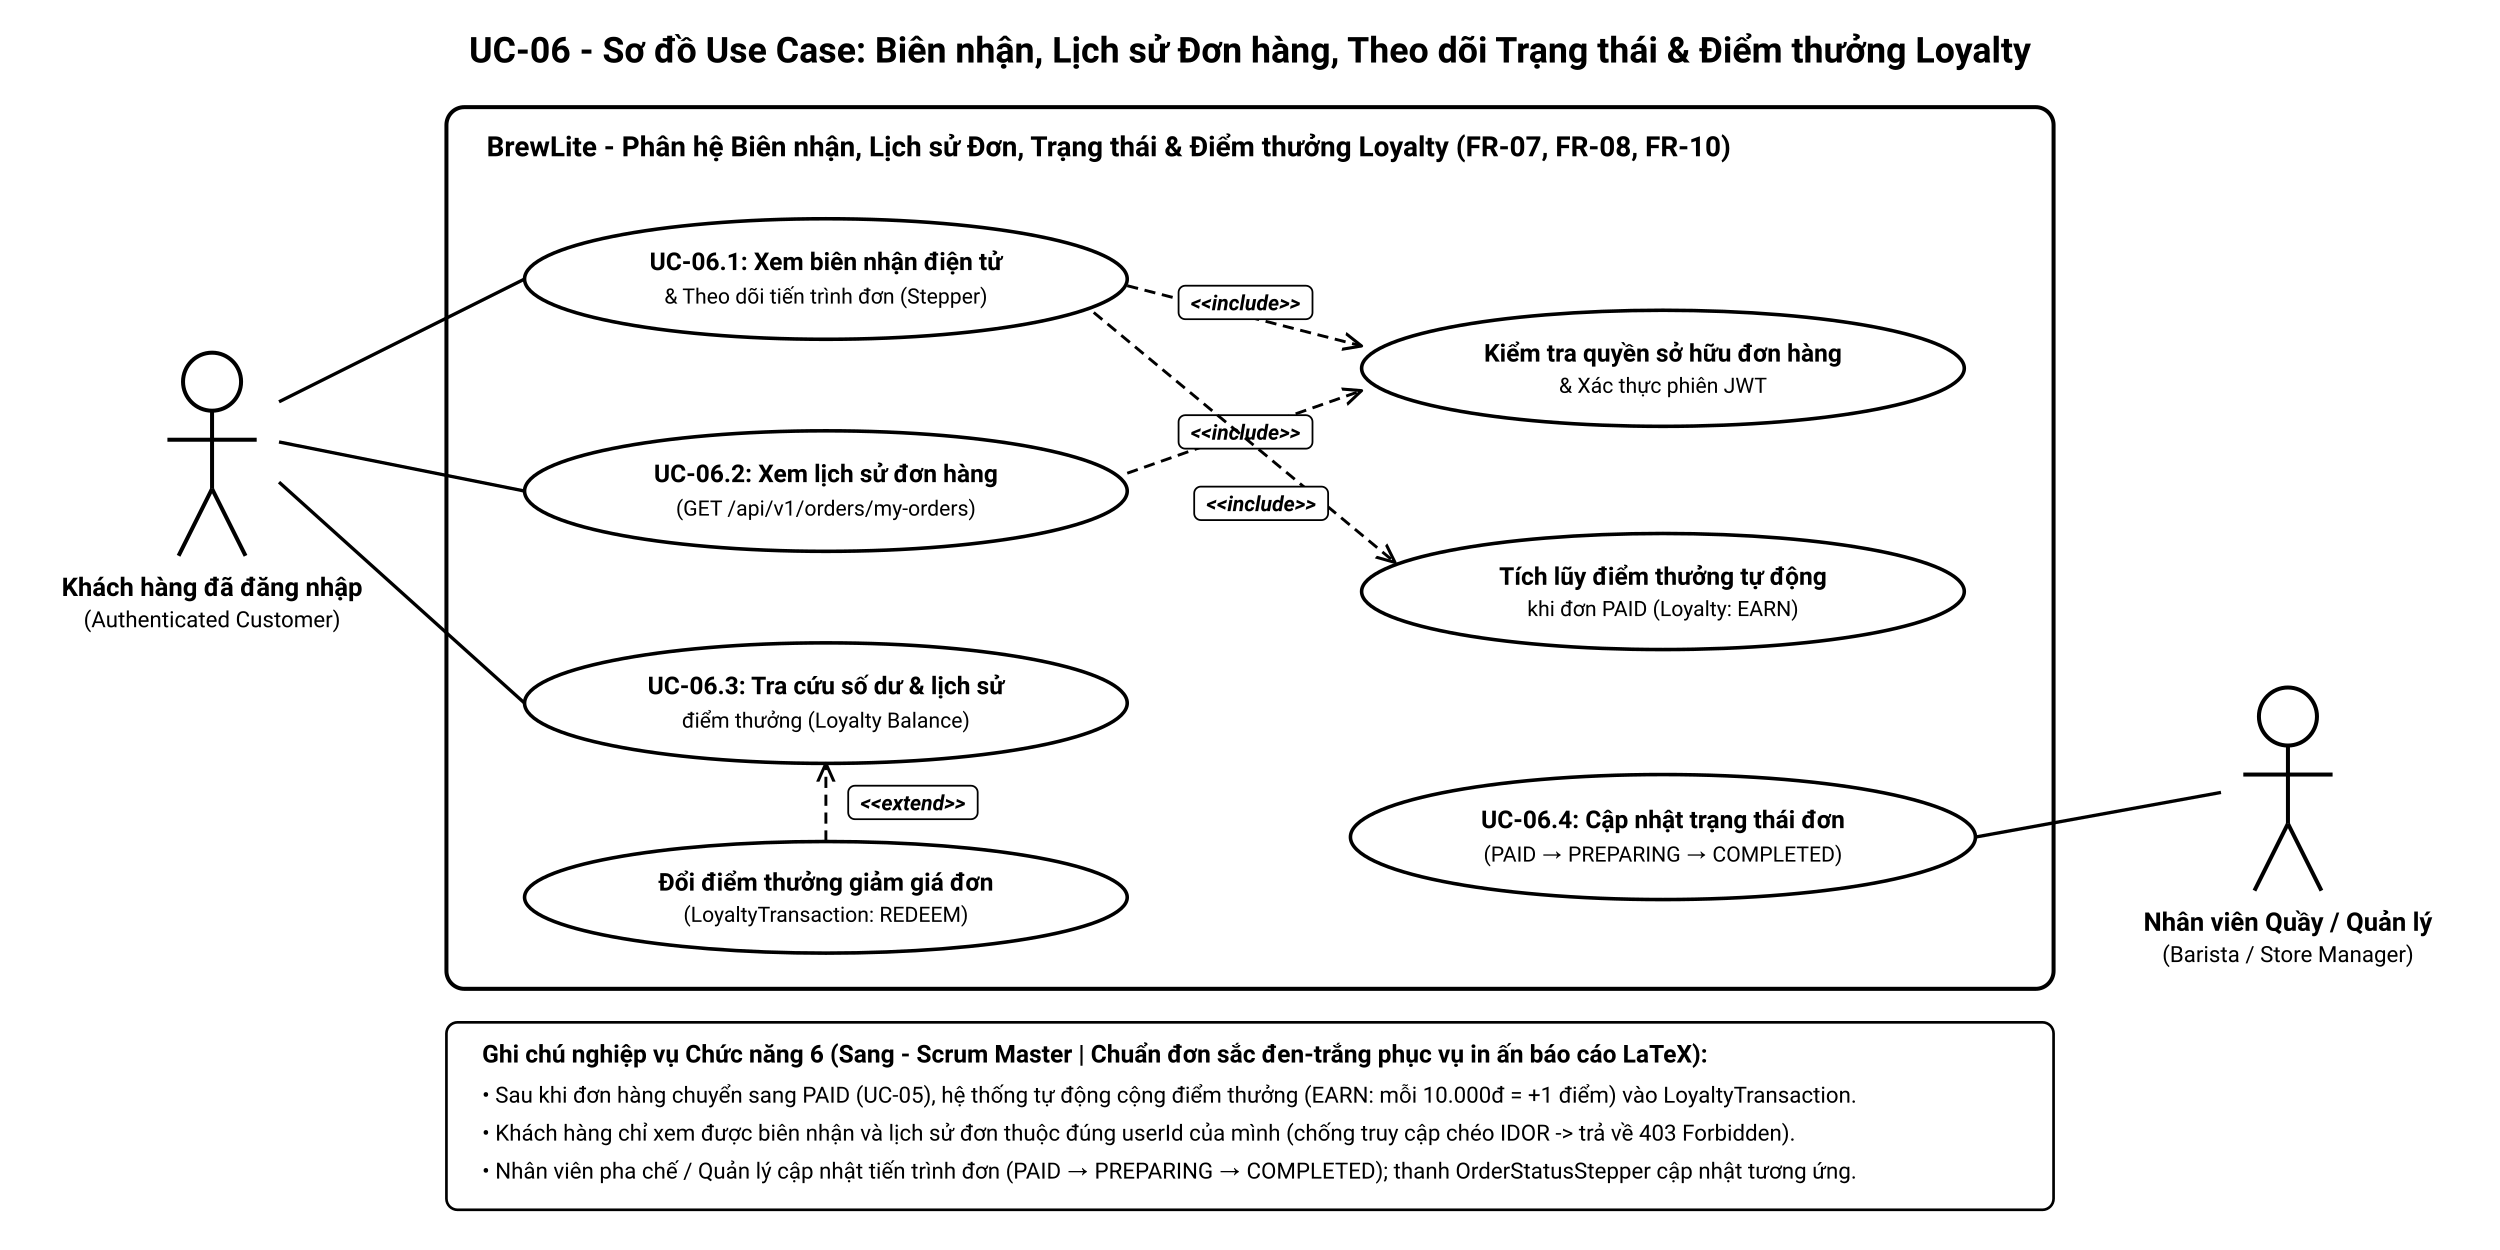
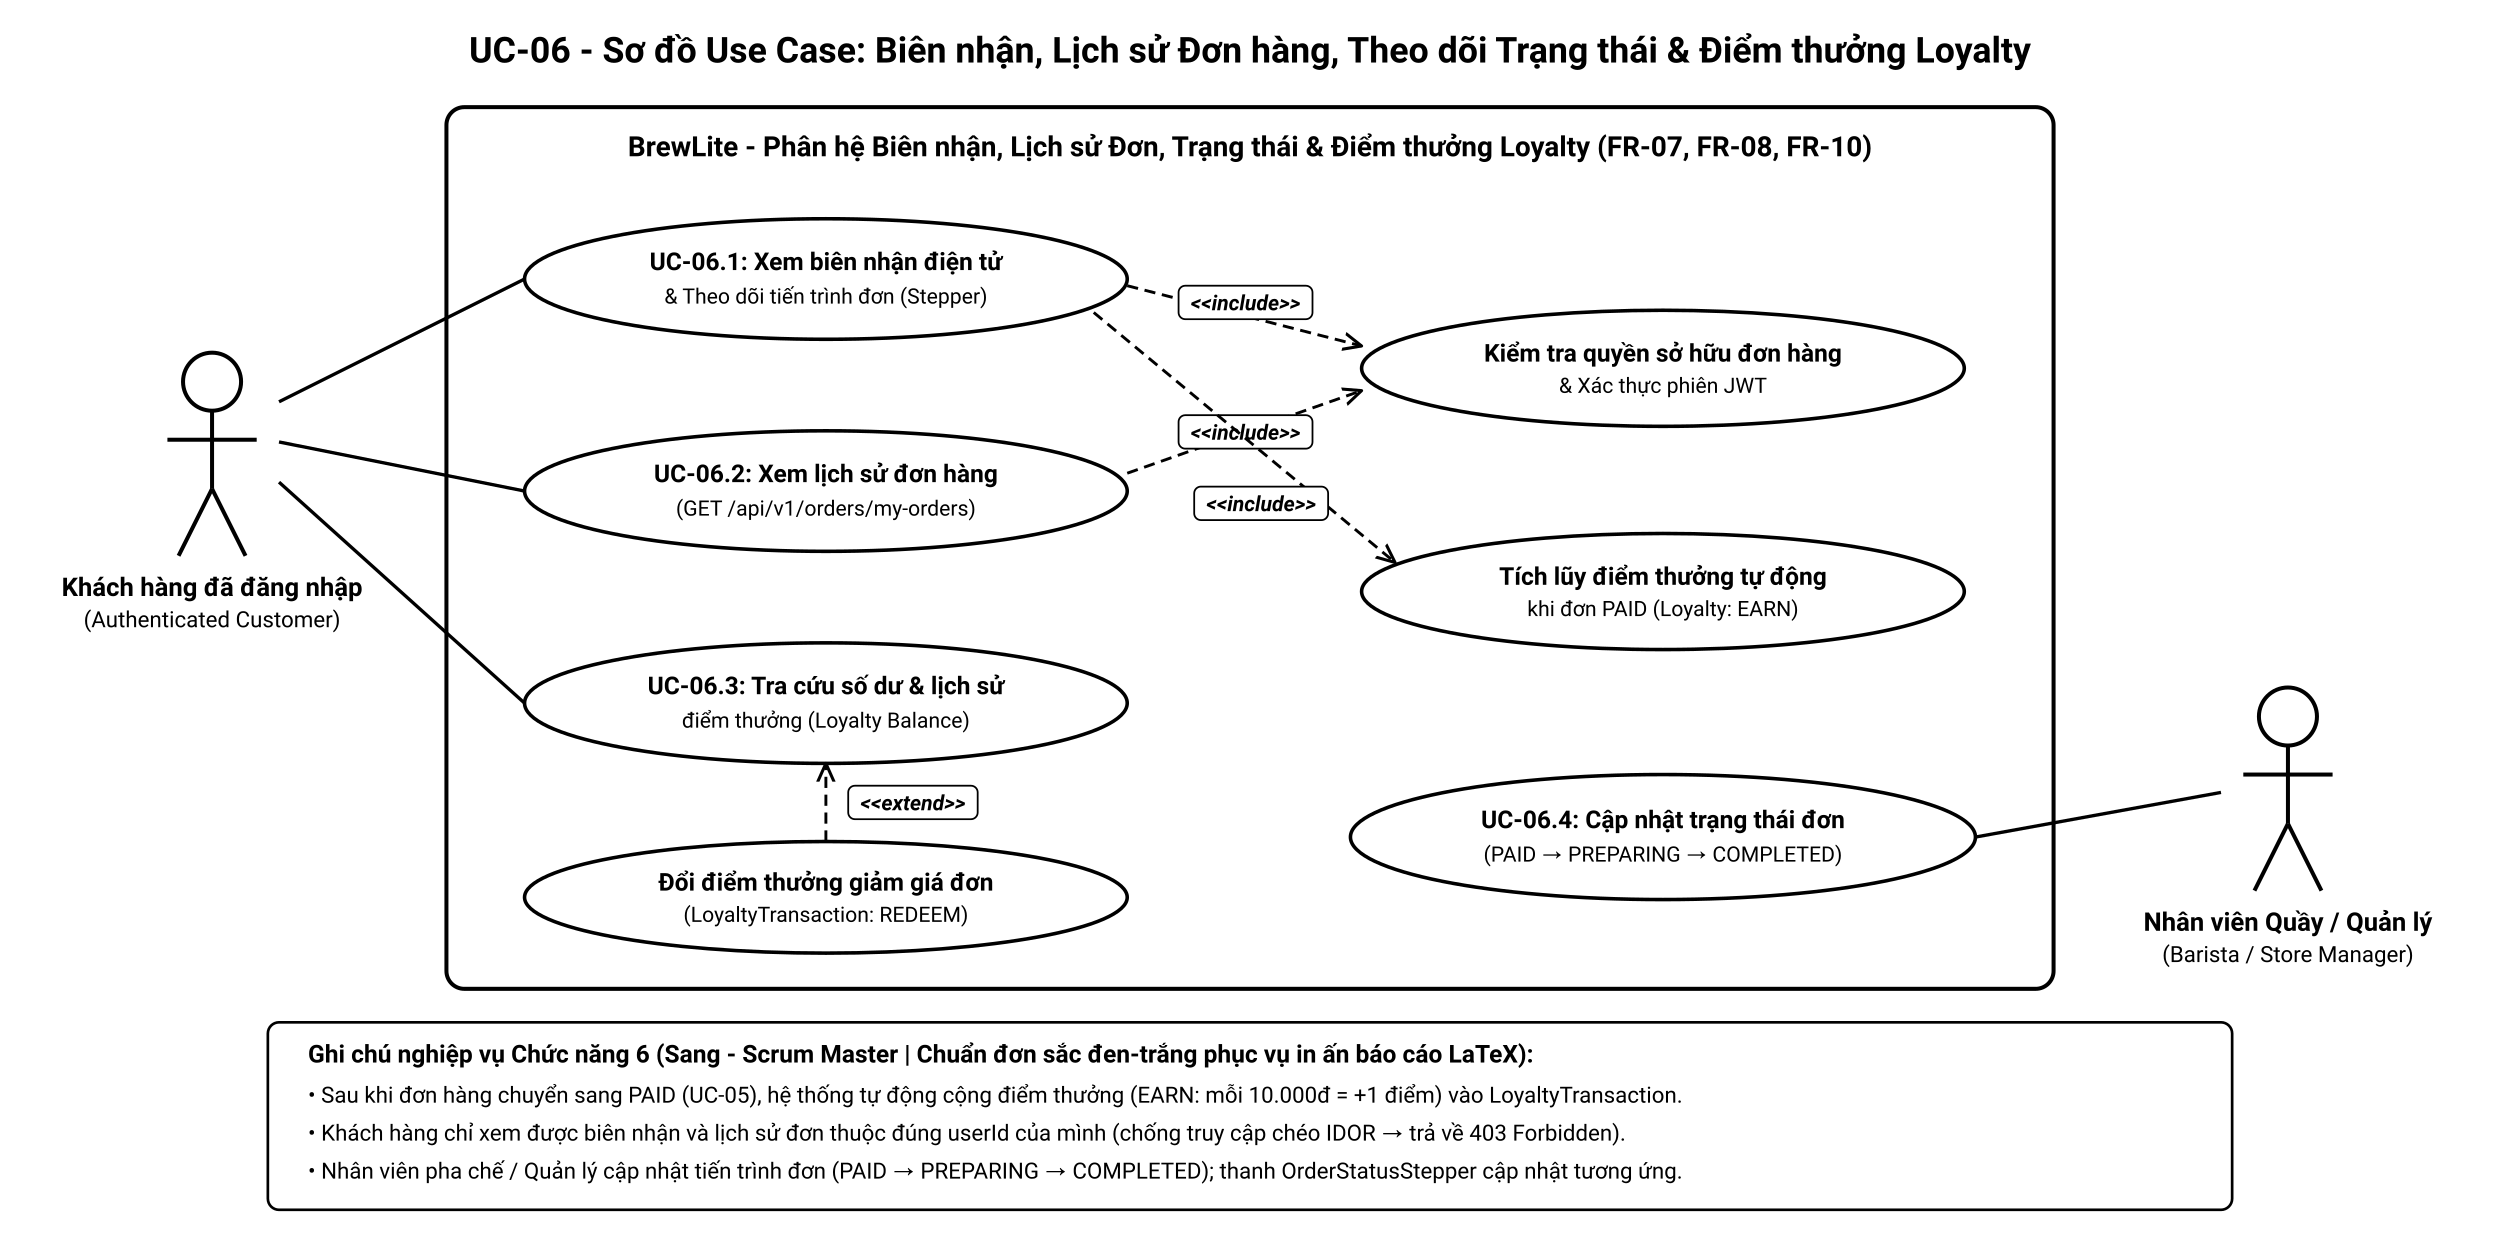
<svg xmlns="http://www.w3.org/2000/svg" viewBox="0 0 1120 560" width="1120" height="560" style="background-color: #ffffff; font-family: -apple-system, BlinkMacSystemFont, 'Segoe UI', Roboto, Helvetica, Arial, sans-serif;">
  <defs>
    <marker id="arrow-open" viewBox="0 0 10 10" refX="9" refY="5" markerWidth="7" markerHeight="7" orient="auto-start-reverse">
      <path d="M 0 1 L 9 5 L 0 9" fill="none" stroke="#000000" stroke-width="1.5" stroke-linecap="round" stroke-linejoin="round" />
    </marker>
    <style>
      .title { font-size: 16px; font-weight: 700; fill: #000000; text-anchor: middle; }
      .boundary-box { fill: #ffffff; stroke: #000000; stroke-width: 1.8; rx: 8; ry: 8; }
-       .boundary-title { font-size: 12.5px; font-weight: 700; fill: #000000; }
+       .boundary-title { font-size: 12.5px; font-weight: 700; fill: #000000; text-anchor: middle; }
      .actor-title { font-size: 11.5px; font-weight: 700; fill: #000000; text-anchor: middle; }
      .actor-sub { font-size: 10px; fill: #000000; text-anchor: middle; }
      .uc-ellipse { fill: #ffffff; stroke: #000000; stroke-width: 1.6; }
      .uc-title { font-size: 11px; font-weight: 700; fill: #000000; text-anchor: middle; }
      .uc-sub { font-size: 9.5px; fill: #000000; text-anchor: middle; }
      .assoc-line { stroke: #000000; stroke-width: 1.5; fill: none; }
      .dep-line { stroke: #000000; stroke-width: 1.3; stroke-dasharray: 5,3; fill: none; marker-end: url(#arrow-open); }
      .rel-tag-bg { fill: #ffffff; stroke: #000000; stroke-width: 0.8; rx: 3; ry: 3; }
      .rel-label { font-size: 9.5px; font-style: italic; font-weight: 600; fill: #000000; text-anchor: middle; }
      .legend-box { fill: #ffffff; stroke: #000000; stroke-width: 1.2; rx: 5; ry: 5; }
      .legend-title { font-size: 11px; font-weight: 700; fill: #000000; }
      .legend-text { font-size: 10px; fill: #000000; }
    </style>
  </defs>
  <rect width="100%" height="100%" fill="#ffffff" />
  <text x="560" y="28" class="title">UC-06 - Sơ đồ Use Case: Biên nhận, Lịch sử Đơn hàng, Theo dõi Trạng thái &amp; Điểm thưởng Loyalty</text>
  <rect x="200" y="48" width="720" height="395" class="boundary-box" />
-   <text x="218" y="70" class="boundary-title">BrewLite - Phân hệ Biên nhận, Lịch sử Đơn, Trạng thái &amp; Điểm thưởng Loyalty (FR-07, FR-08, FR-10)</text>
+   <text x="560" y="70" class="boundary-title">BrewLite - Phân hệ Biên nhận, Lịch sử Đơn, Trạng thái &amp; Điểm thưởng Loyalty (FR-07, FR-08, FR-10)</text>
  <g transform="translate(95, 195)">
    <circle cx="0" cy="-24" r="13" fill="#ffffff" stroke="#000000" stroke-width="1.8" />
    <line x1="0" y1="-11" x2="0" y2="24" stroke="#000000" stroke-width="1.8" />
    <line x1="-20" y1="2" x2="20" y2="2" stroke="#000000" stroke-width="1.8" />
    <line x1="0" y1="24" x2="-15" y2="54" stroke="#000000" stroke-width="1.8" />
    <line x1="0" y1="24" x2="15" y2="54" stroke="#000000" stroke-width="1.8" />
    <text x="0" y="72" class="actor-title">Khách hàng đã đăng nhập</text>
    <text x="0" y="86" class="actor-sub">(Authenticated Customer)</text>
  </g>
  <g transform="translate(1025, 345)">
    <circle cx="0" cy="-24" r="13" fill="#ffffff" stroke="#000000" stroke-width="1.8" />
    <line x1="0" y1="-11" x2="0" y2="24" stroke="#000000" stroke-width="1.8" />
    <line x1="-20" y1="2" x2="20" y2="2" stroke="#000000" stroke-width="1.8" />
    <line x1="0" y1="24" x2="-15" y2="54" stroke="#000000" stroke-width="1.8" />
    <line x1="0" y1="24" x2="15" y2="54" stroke="#000000" stroke-width="1.8" />
    <text x="0" y="72" class="actor-title">Nhân viên Quầy / Quản lý</text>
    <text x="0" y="86" class="actor-sub">(Barista / Store Manager)</text>
  </g>
  <g transform="translate(370, 125)">
    <ellipse cx="0" cy="0" rx="135" ry="27" class="uc-ellipse" />
    <text x="0" y="-4" class="uc-title">UC-06.1: Xem biên nhận điện tử</text>
    <text x="0" y="11" class="uc-sub">&amp; Theo dõi tiến trình đơn (Stepper)</text>
  </g>
  <g transform="translate(370, 220)">
    <ellipse cx="0" cy="0" rx="135" ry="27" class="uc-ellipse" />
    <text x="0" y="-4" class="uc-title">UC-06.2: Xem lịch sử đơn hàng</text>
    <text x="0" y="11" class="uc-sub">(GET /api/v1/orders/my-orders)</text>
  </g>
  <g transform="translate(370, 315)">
    <ellipse cx="0" cy="0" rx="135" ry="27" class="uc-ellipse" />
    <text x="0" y="-4" class="uc-title">UC-06.3: Tra cứu số dư &amp; lịch sử</text>
    <text x="0" y="11" class="uc-sub">điểm thưởng (Loyalty Balance)</text>
  </g>
  <g transform="translate(370, 402)">
    <ellipse cx="0" cy="0" rx="135" ry="25" class="uc-ellipse" />
    <text x="0" y="-3" class="uc-title">Đổi điểm thưởng giảm giá đơn</text>
    <text x="0" y="11" class="uc-sub">(LoyaltyTransaction: REDEEM)</text>
  </g>
  <g transform="translate(745, 165)">
    <ellipse cx="0" cy="0" rx="135" ry="26" class="uc-ellipse" />
    <text x="0" y="-3" class="uc-title">Kiểm tra quyền sở hữu đơn hàng</text>
    <text x="0" y="11" class="uc-sub">&amp; Xác thực phiên JWT</text>
  </g>
  <g transform="translate(745, 265)">
    <ellipse cx="0" cy="0" rx="135" ry="26" class="uc-ellipse" />
    <text x="0" y="-3" class="uc-title">Tích lũy điểm thưởng tự động</text>
    <text x="0" y="11" class="uc-sub">khi đơn PAID (Loyalty: EARN)</text>
  </g>
  <g transform="translate(745, 375)">
    <ellipse cx="0" cy="0" rx="140" ry="28" class="uc-ellipse" />
    <text x="0" y="-4" class="uc-title">UC-06.4: Cập nhật trạng thái đơn</text>
    <text x="0" y="11" class="uc-sub">(PAID → PREPARING → COMPLETED)</text>
  </g>
  <line x1="125" y1="180" x2="235" y2="125" class="assoc-line" />
  <line x1="125" y1="198" x2="235" y2="220" class="assoc-line" />
  <line x1="125" y1="216" x2="235" y2="315" class="assoc-line" />
  <line x1="885" y1="375" x2="995" y2="355" class="assoc-line" />
  <line x1="505" y1="128" x2="610" y2="155" class="dep-line" />
  <rect x="528" y="128" width="60" height="15" class="rel-tag-bg" />
  <text x="558" y="139" class="rel-label">&lt;&lt;include&gt;&gt;</text>
  <line x1="505" y1="212" x2="610" y2="175" class="dep-line" />
  <rect x="528" y="186" width="60" height="15" class="rel-tag-bg" />
  <text x="558" y="197" class="rel-label">&lt;&lt;include&gt;&gt;</text>
  <line x1="490" y1="140" x2="625" y2="252" class="dep-line" />
  <rect x="535" y="218" width="60" height="15" class="rel-tag-bg" />
  <text x="565" y="229" class="rel-label">&lt;&lt;include&gt;&gt;</text>
  <line x1="370" y1="377" x2="370" y2="342" class="dep-line" />
  <rect x="380" y="352" width="58" height="15" class="rel-tag-bg" />
  <text x="409" y="363" class="rel-label">&lt;&lt;extend&gt;&gt;</text>
-   <rect x="200" y="458" width="720" height="84" class="legend-box" />
-   <text x="216" y="476" class="legend-title">Ghi chú nghiệp vụ Chức năng 6 (Sang - Scrum Master | Chuẩn đơn sắc đen-trắng phục vụ in ấn báo cáo LaTeX):</text>
-   <text x="216" y="494" class="legend-text">• Sau khi đơn hàng chuyển sang PAID (UC-05), hệ thống tự động cộng điểm thưởng (EARN: mỗi 10.000đ = +1 điểm) vào LoyaltyTransaction.</text>
-   <text x="216" y="511" class="legend-text">• Khách hàng chỉ xem được biên nhận và lịch sử đơn thuộc đúng userId của mình (chống truy cập chéo IDOR -&gt; trả về 403 Forbidden).</text>
-   <text x="216" y="528" class="legend-text">• Nhân viên pha chế / Quản lý cập nhật tiến trình đơn (PAID → PREPARING → COMPLETED); thanh OrderStatusStepper cập nhật tương ứng.</text>
+   <rect x="120" y="458" width="880" height="84" class="legend-box" />
+   <text x="138" y="476" class="legend-title">Ghi chú nghiệp vụ Chức năng 6 (Sang - Scrum Master | Chuẩn đơn sắc đen-trắng phục vụ in ấn báo cáo LaTeX):</text>
+   <text x="138" y="494" class="legend-text">• Sau khi đơn hàng chuyển sang PAID (UC-05), hệ thống tự động cộng điểm thưởng (EARN: mỗi 10.000đ = +1 điểm) vào LoyaltyTransaction.</text>
+   <text x="138" y="511" class="legend-text">• Khách hàng chỉ xem được biên nhận và lịch sử đơn thuộc đúng userId của mình (chống truy cập chéo IDOR → trả về 403 Forbidden).</text>
+   <text x="138" y="528" class="legend-text">• Nhân viên pha chế / Quản lý cập nhật tiến trình đơn (PAID → PREPARING → COMPLETED); thanh OrderStatusStepper cập nhật tương ứng.</text>
</svg>
